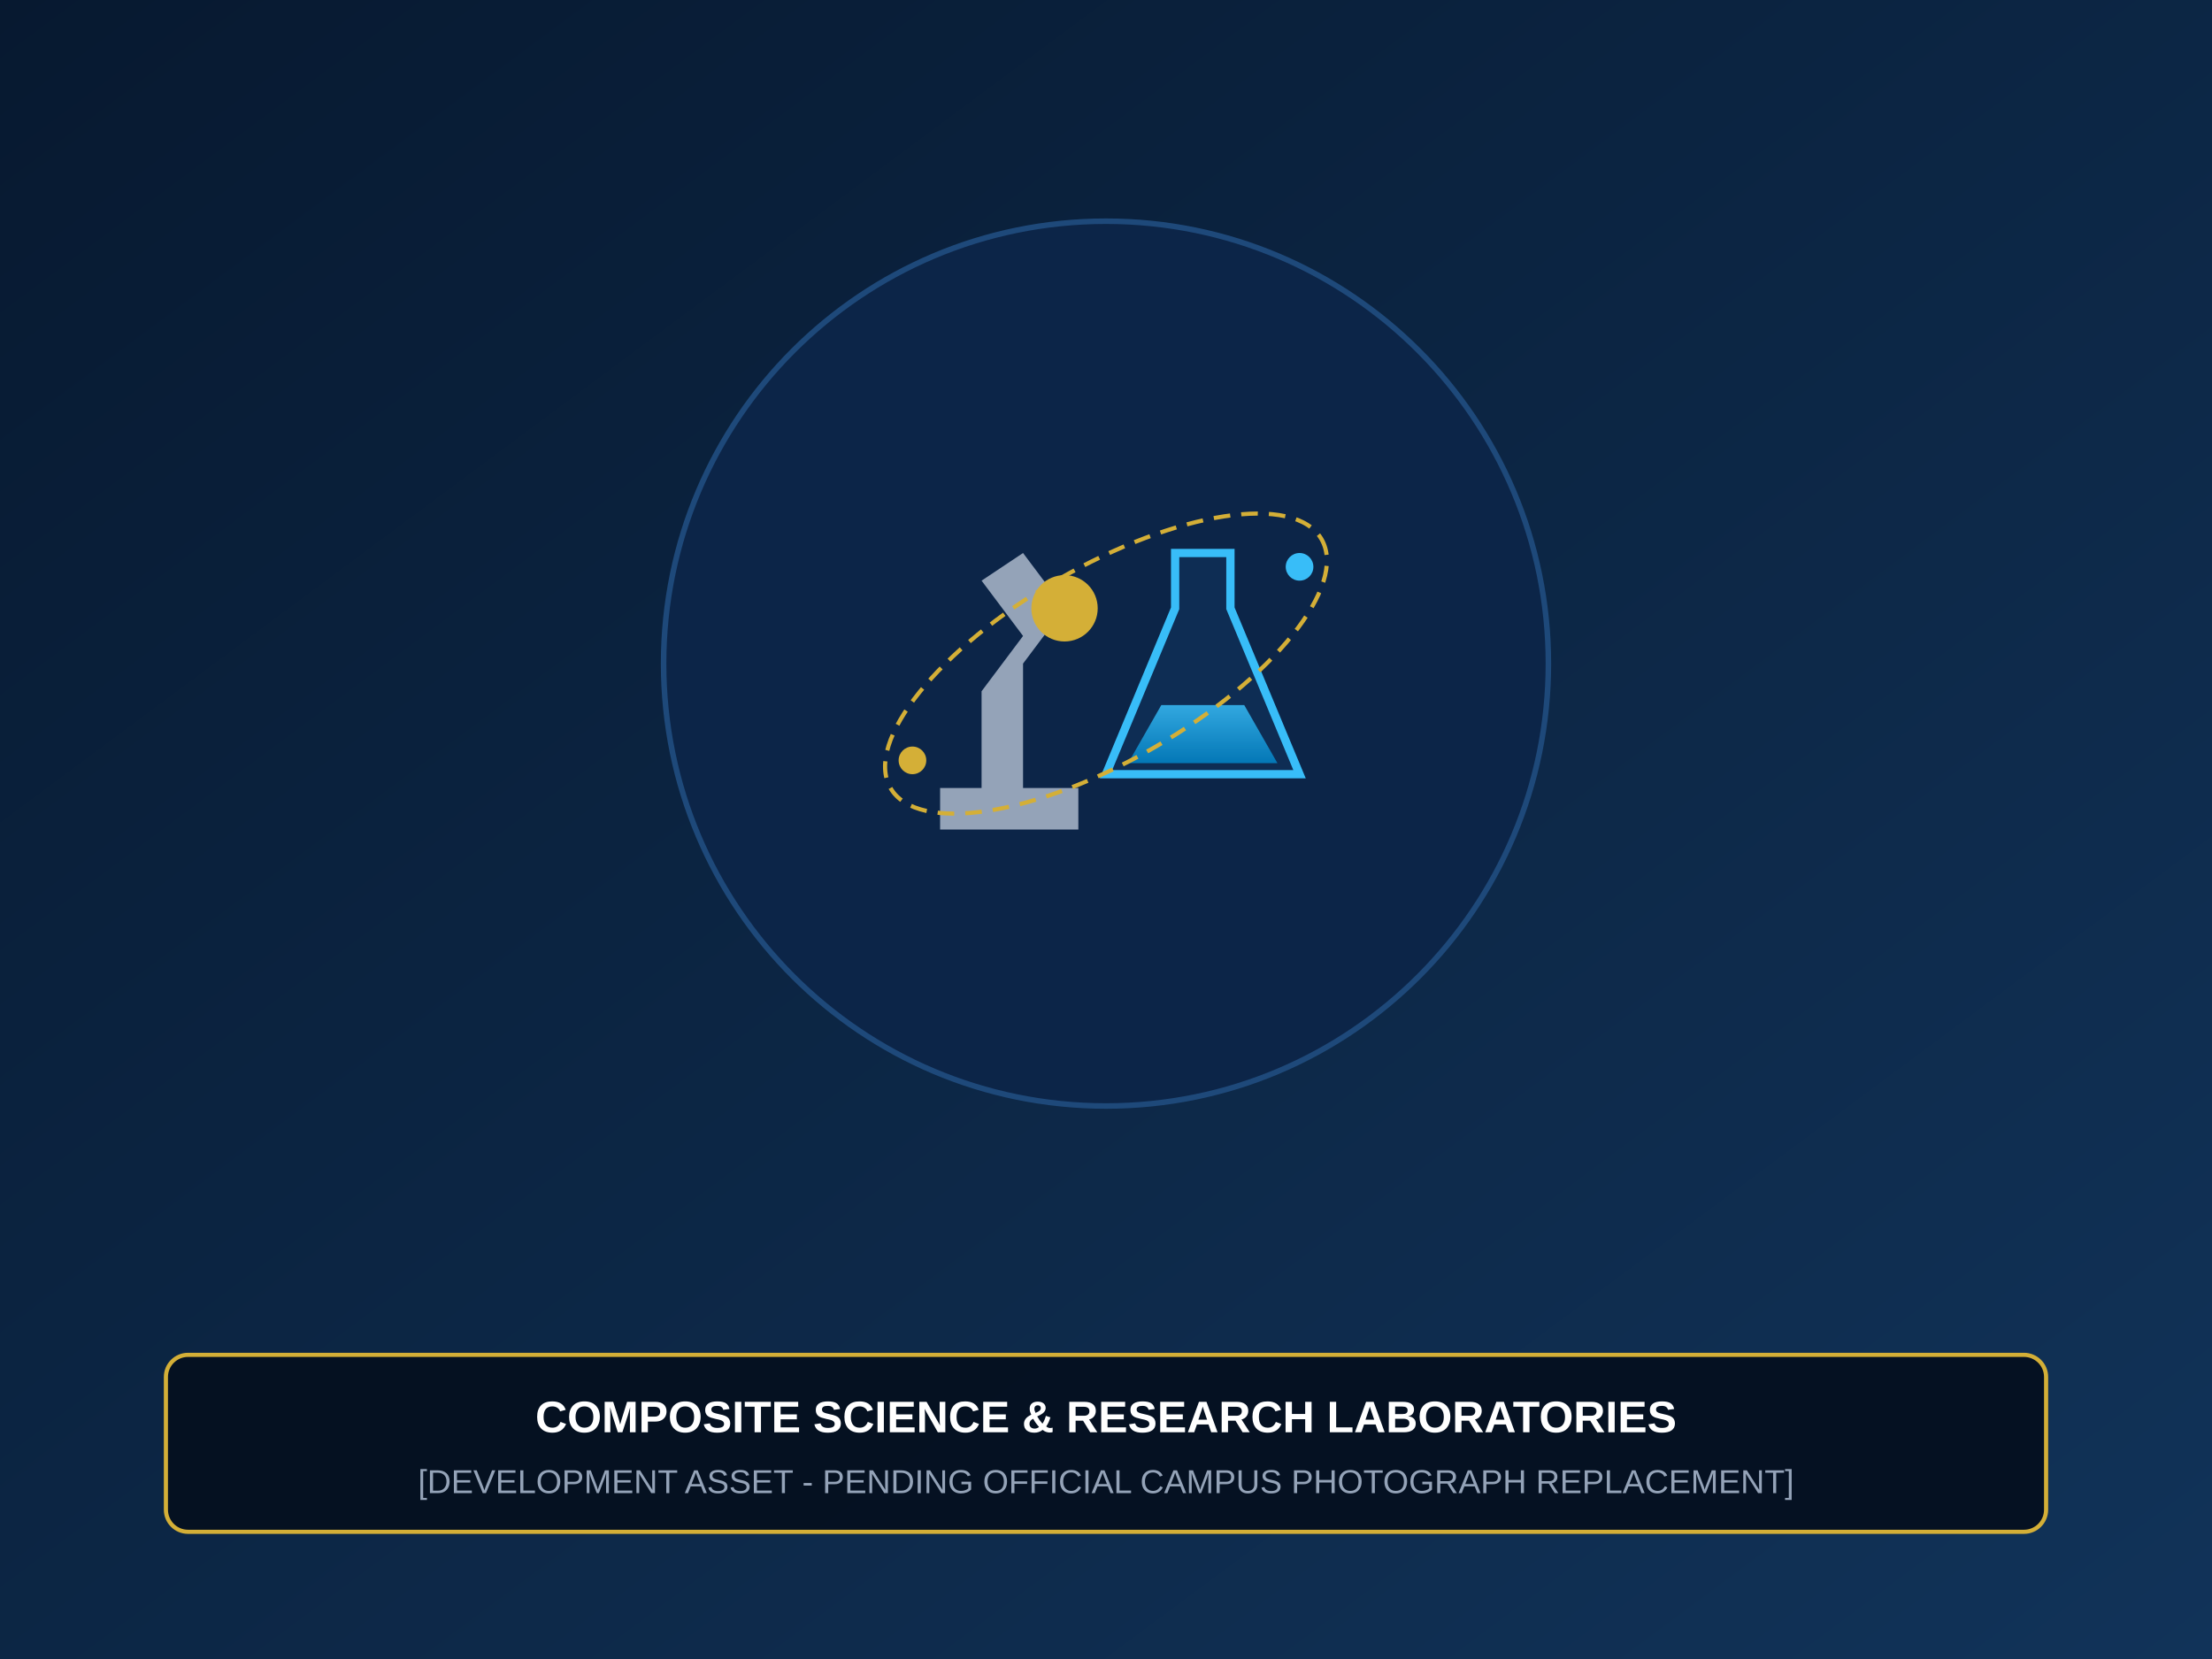
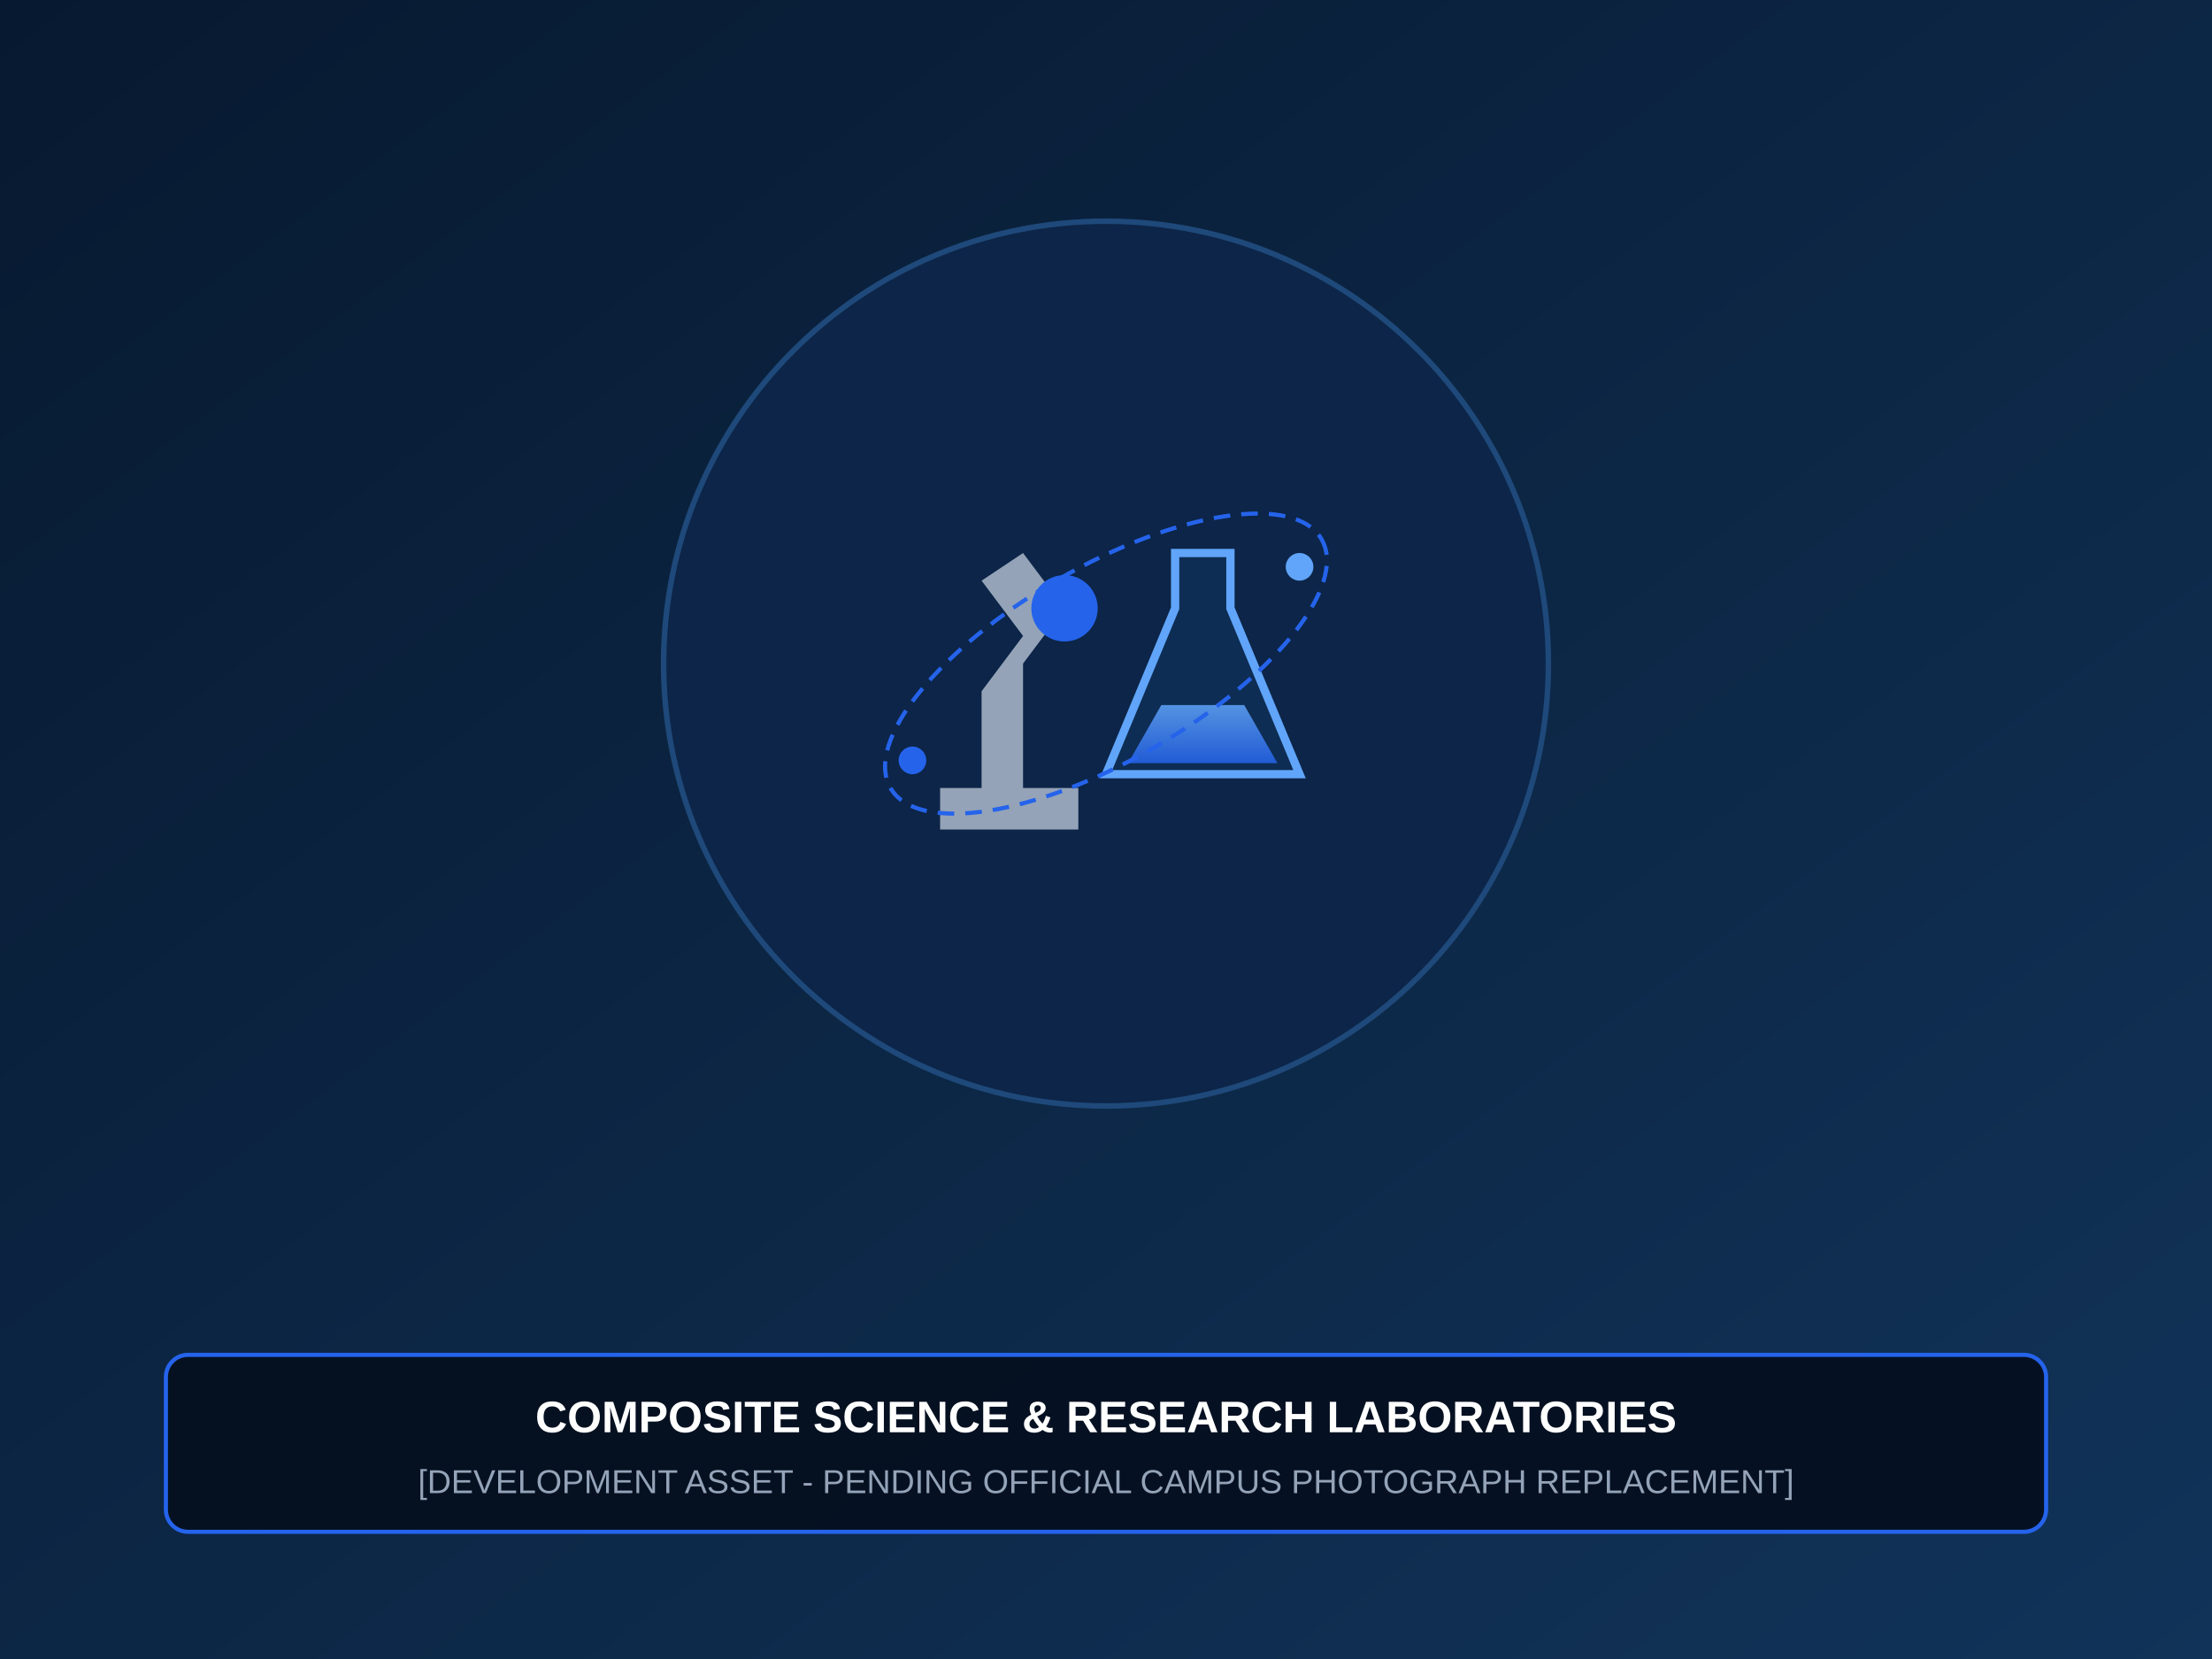
<svg xmlns="http://www.w3.org/2000/svg" viewBox="0 0 800 600" width="100%" height="100%">
  <defs>
    <linearGradient id="labBg" x1="0%" y1="0%" x2="100%" y2="100%">
      <stop offset="0%" stop-color="#071930" />
      <stop offset="100%" stop-color="#113359" />
    </linearGradient>
    <linearGradient id="flaskGlow" x1="0%" y1="0%" x2="0%" y2="100%">
-       <stop offset="0%" stop-color="#38BDF8" />
-       <stop offset="100%" stop-color="#0284C7" />
+       <stop offset="0%" stop-color="#60A5FA" />
+       <stop offset="100%" stop-color="#2563EB" />
    </linearGradient>
  </defs>
  <rect width="800" height="600" fill="url(#labBg)" />
  <circle cx="400" cy="240" r="160" fill="#0C2548" stroke="#1E497A" stroke-width="2" />
  <g transform="translate(400, 240)">
    <path d="M -60,60 L -10,60 L -10,45 L -30,45 L -30,0 L -15,-20 L -30,-40 L -45,-30 L -30,-10 L -45,10 L -45,45 L -60,45 Z" fill="#94A3B8" />
-     <circle cx="-15" cy="-20" r="12" fill="#D4AF37" />
-     <path d="M 25,-40 L 45,-40 L 45,-20 L 70,40 L 0,40 L 25,-20 Z" fill="#0E2D54" stroke="#38BDF8" stroke-width="3" />
+     <circle cx="-15" cy="-20" r="12" fill="#2563EB" />
+     <path d="M 25,-40 L 45,-40 L 45,-20 L 70,40 L 0,40 L 25,-20 Z" fill="#0E2D54" stroke="#60A5FA" stroke-width="3" />
    <path d="M 8,36 L 62,36 L 50,15 L 20,15 Z" fill="url(#flaskGlow)" opacity="0.85" />
-     <ellipse cx="0" cy="0" rx="90" ry="35" fill="none" stroke="#D4AF37" stroke-width="1.5" stroke-dasharray="6 4" transform="rotate(-30)" />
-     <circle cx="70" cy="-35" r="5" fill="#38BDF8" />
-     <circle cx="-70" cy="35" r="5" fill="#D4AF37" />
+     <ellipse cx="0" cy="0" rx="90" ry="35" fill="none" stroke="#2563EB" stroke-width="1.5" stroke-dasharray="6 4" transform="rotate(-30)" />
+     <circle cx="70" cy="-35" r="5" fill="#60A5FA" />
+     <circle cx="-70" cy="35" r="5" fill="#2563EB" />
  </g>
-   <rect x="60" y="490" width="680" height="64" rx="8" fill="#051020" fill-opacity="0.95" stroke="#D4AF37" stroke-width="1.5" />
+   <rect x="60" y="490" width="680" height="64" rx="8" fill="#051020" fill-opacity="0.95" stroke="#2563EB" stroke-width="1.5" />
  <text x="400" y="518" font-family="Arial, sans-serif" font-size="16" font-weight="bold" fill="#FFFFFF" text-anchor="middle">
    COMPOSITE SCIENCE &amp; RESEARCH LABORATORIES
  </text>
  <text x="400" y="540" font-family="Arial, sans-serif" font-size="12" fill="#94A3B8" text-anchor="middle">
    [DEVELOPMENT ASSET - PENDING OFFICIAL CAMPUS PHOTOGRAPH REPLACEMENT]
  </text>
</svg>
